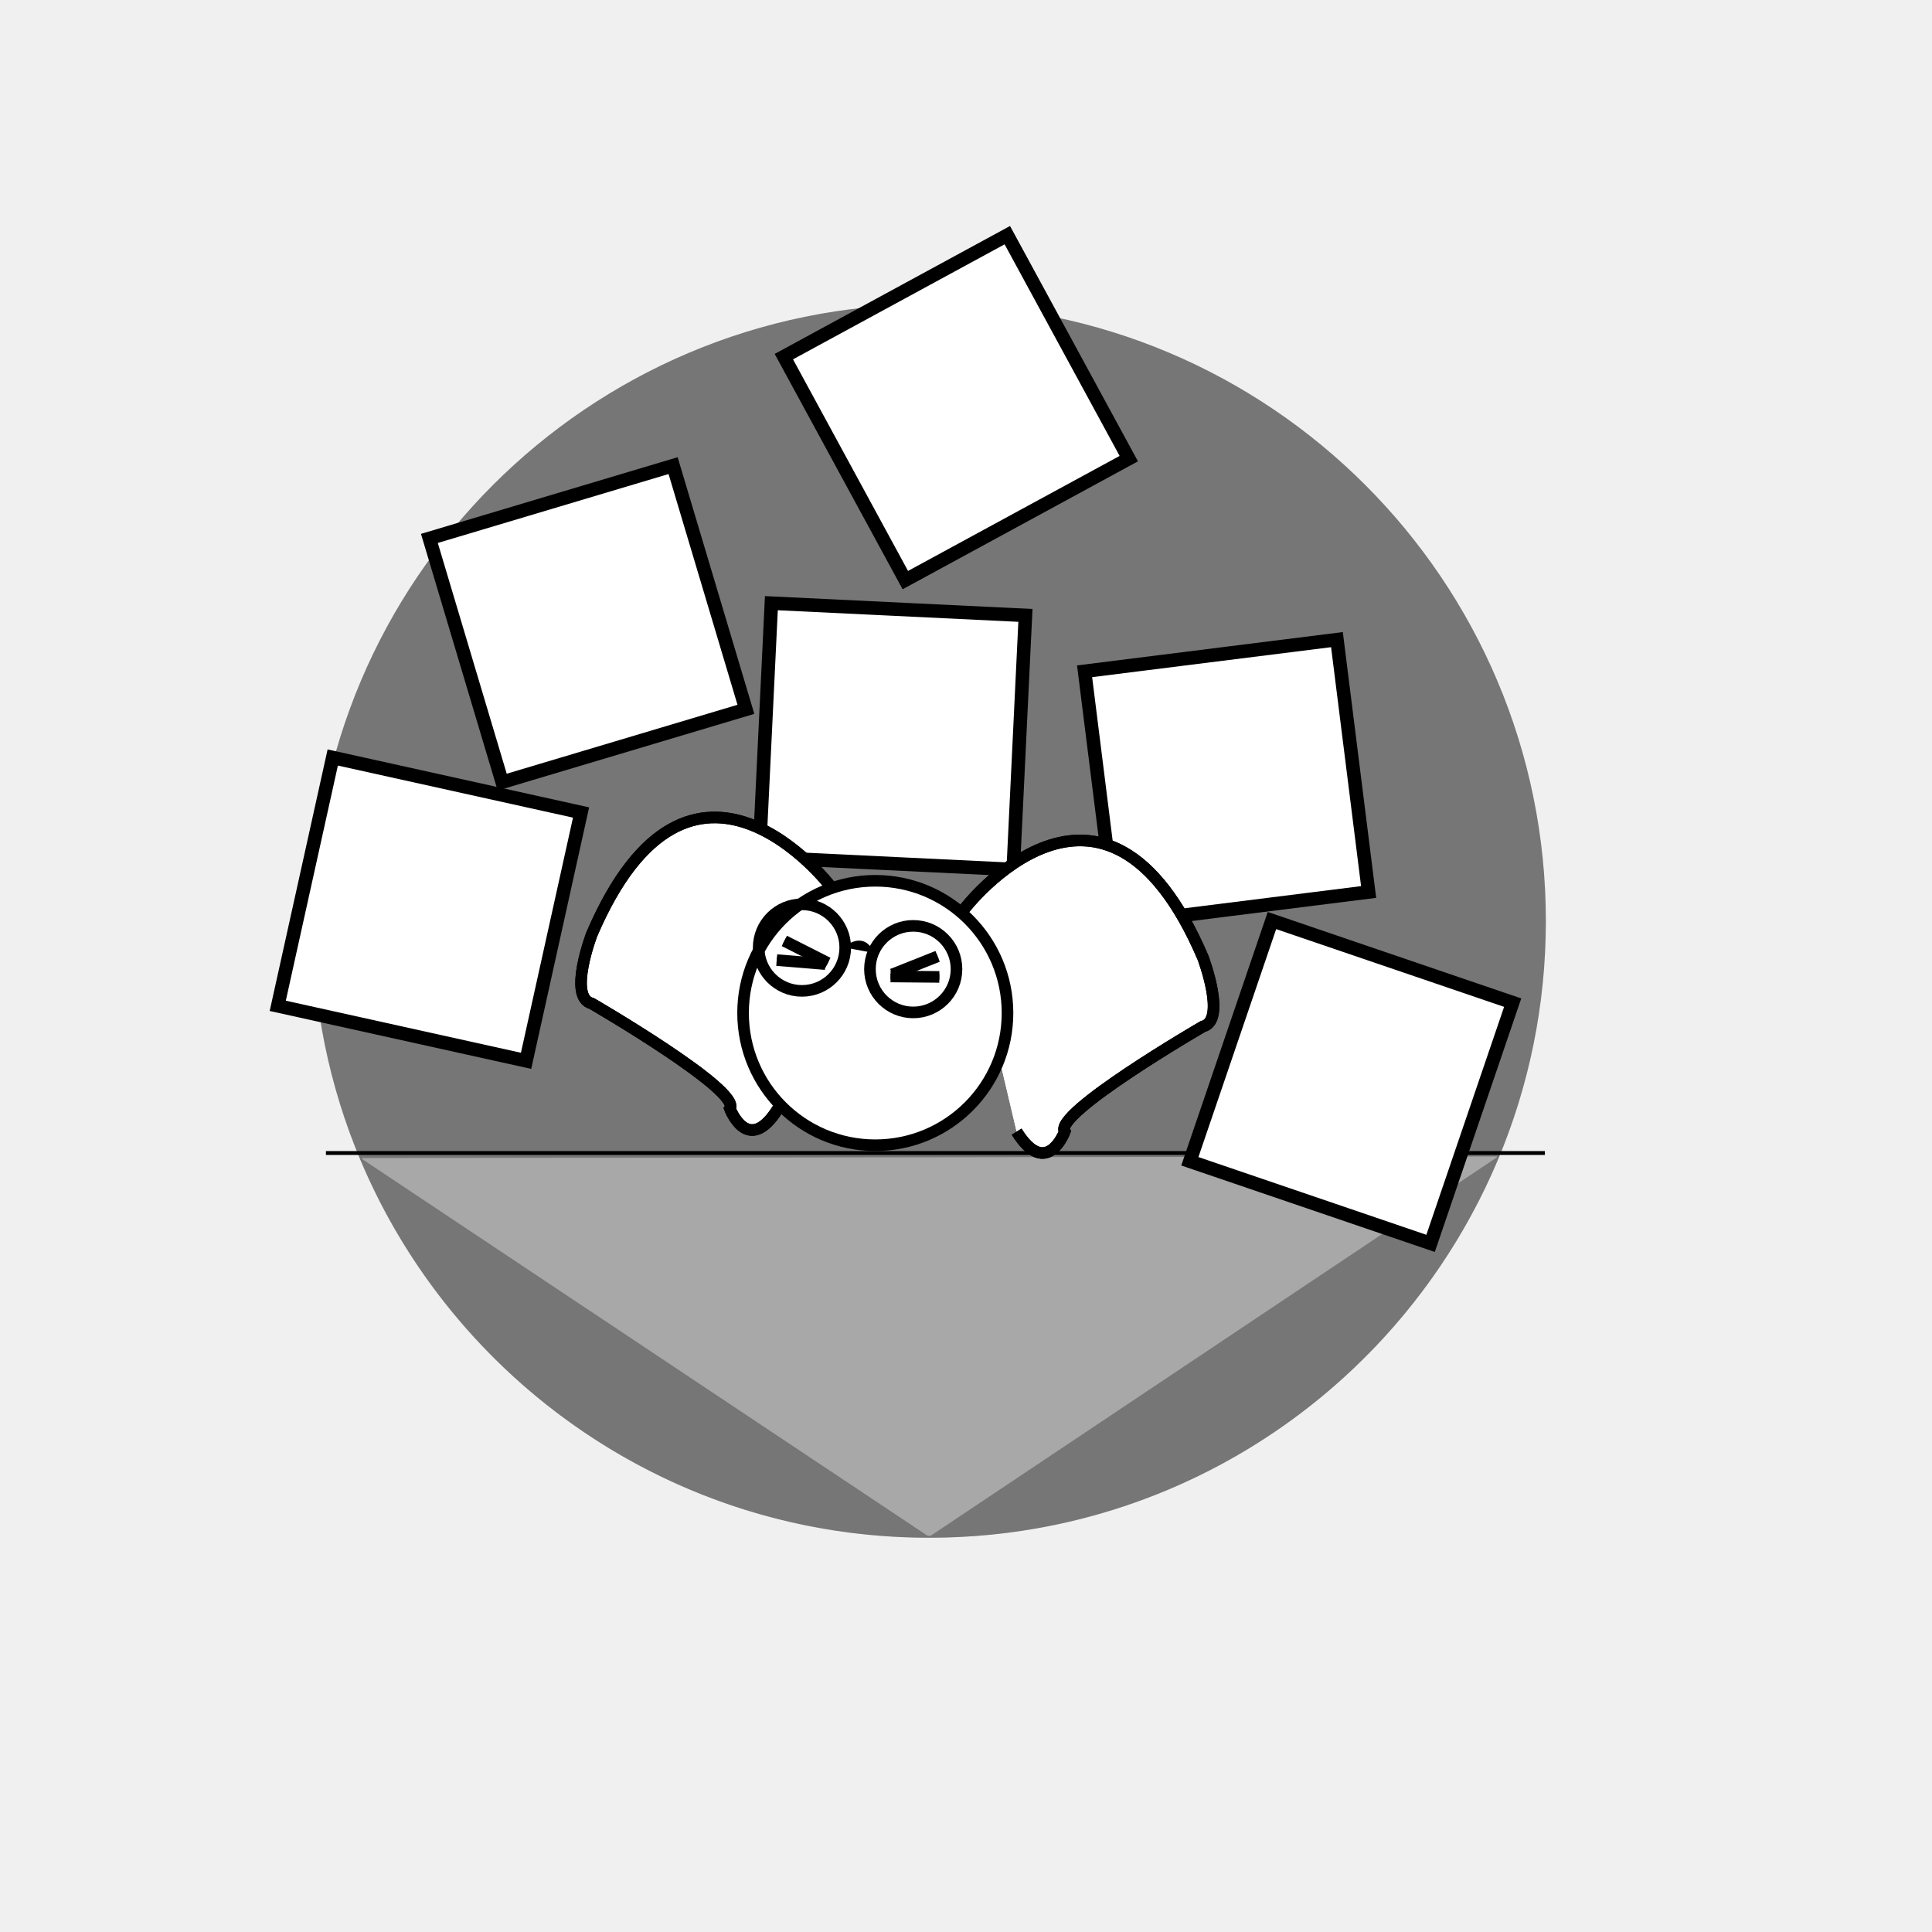
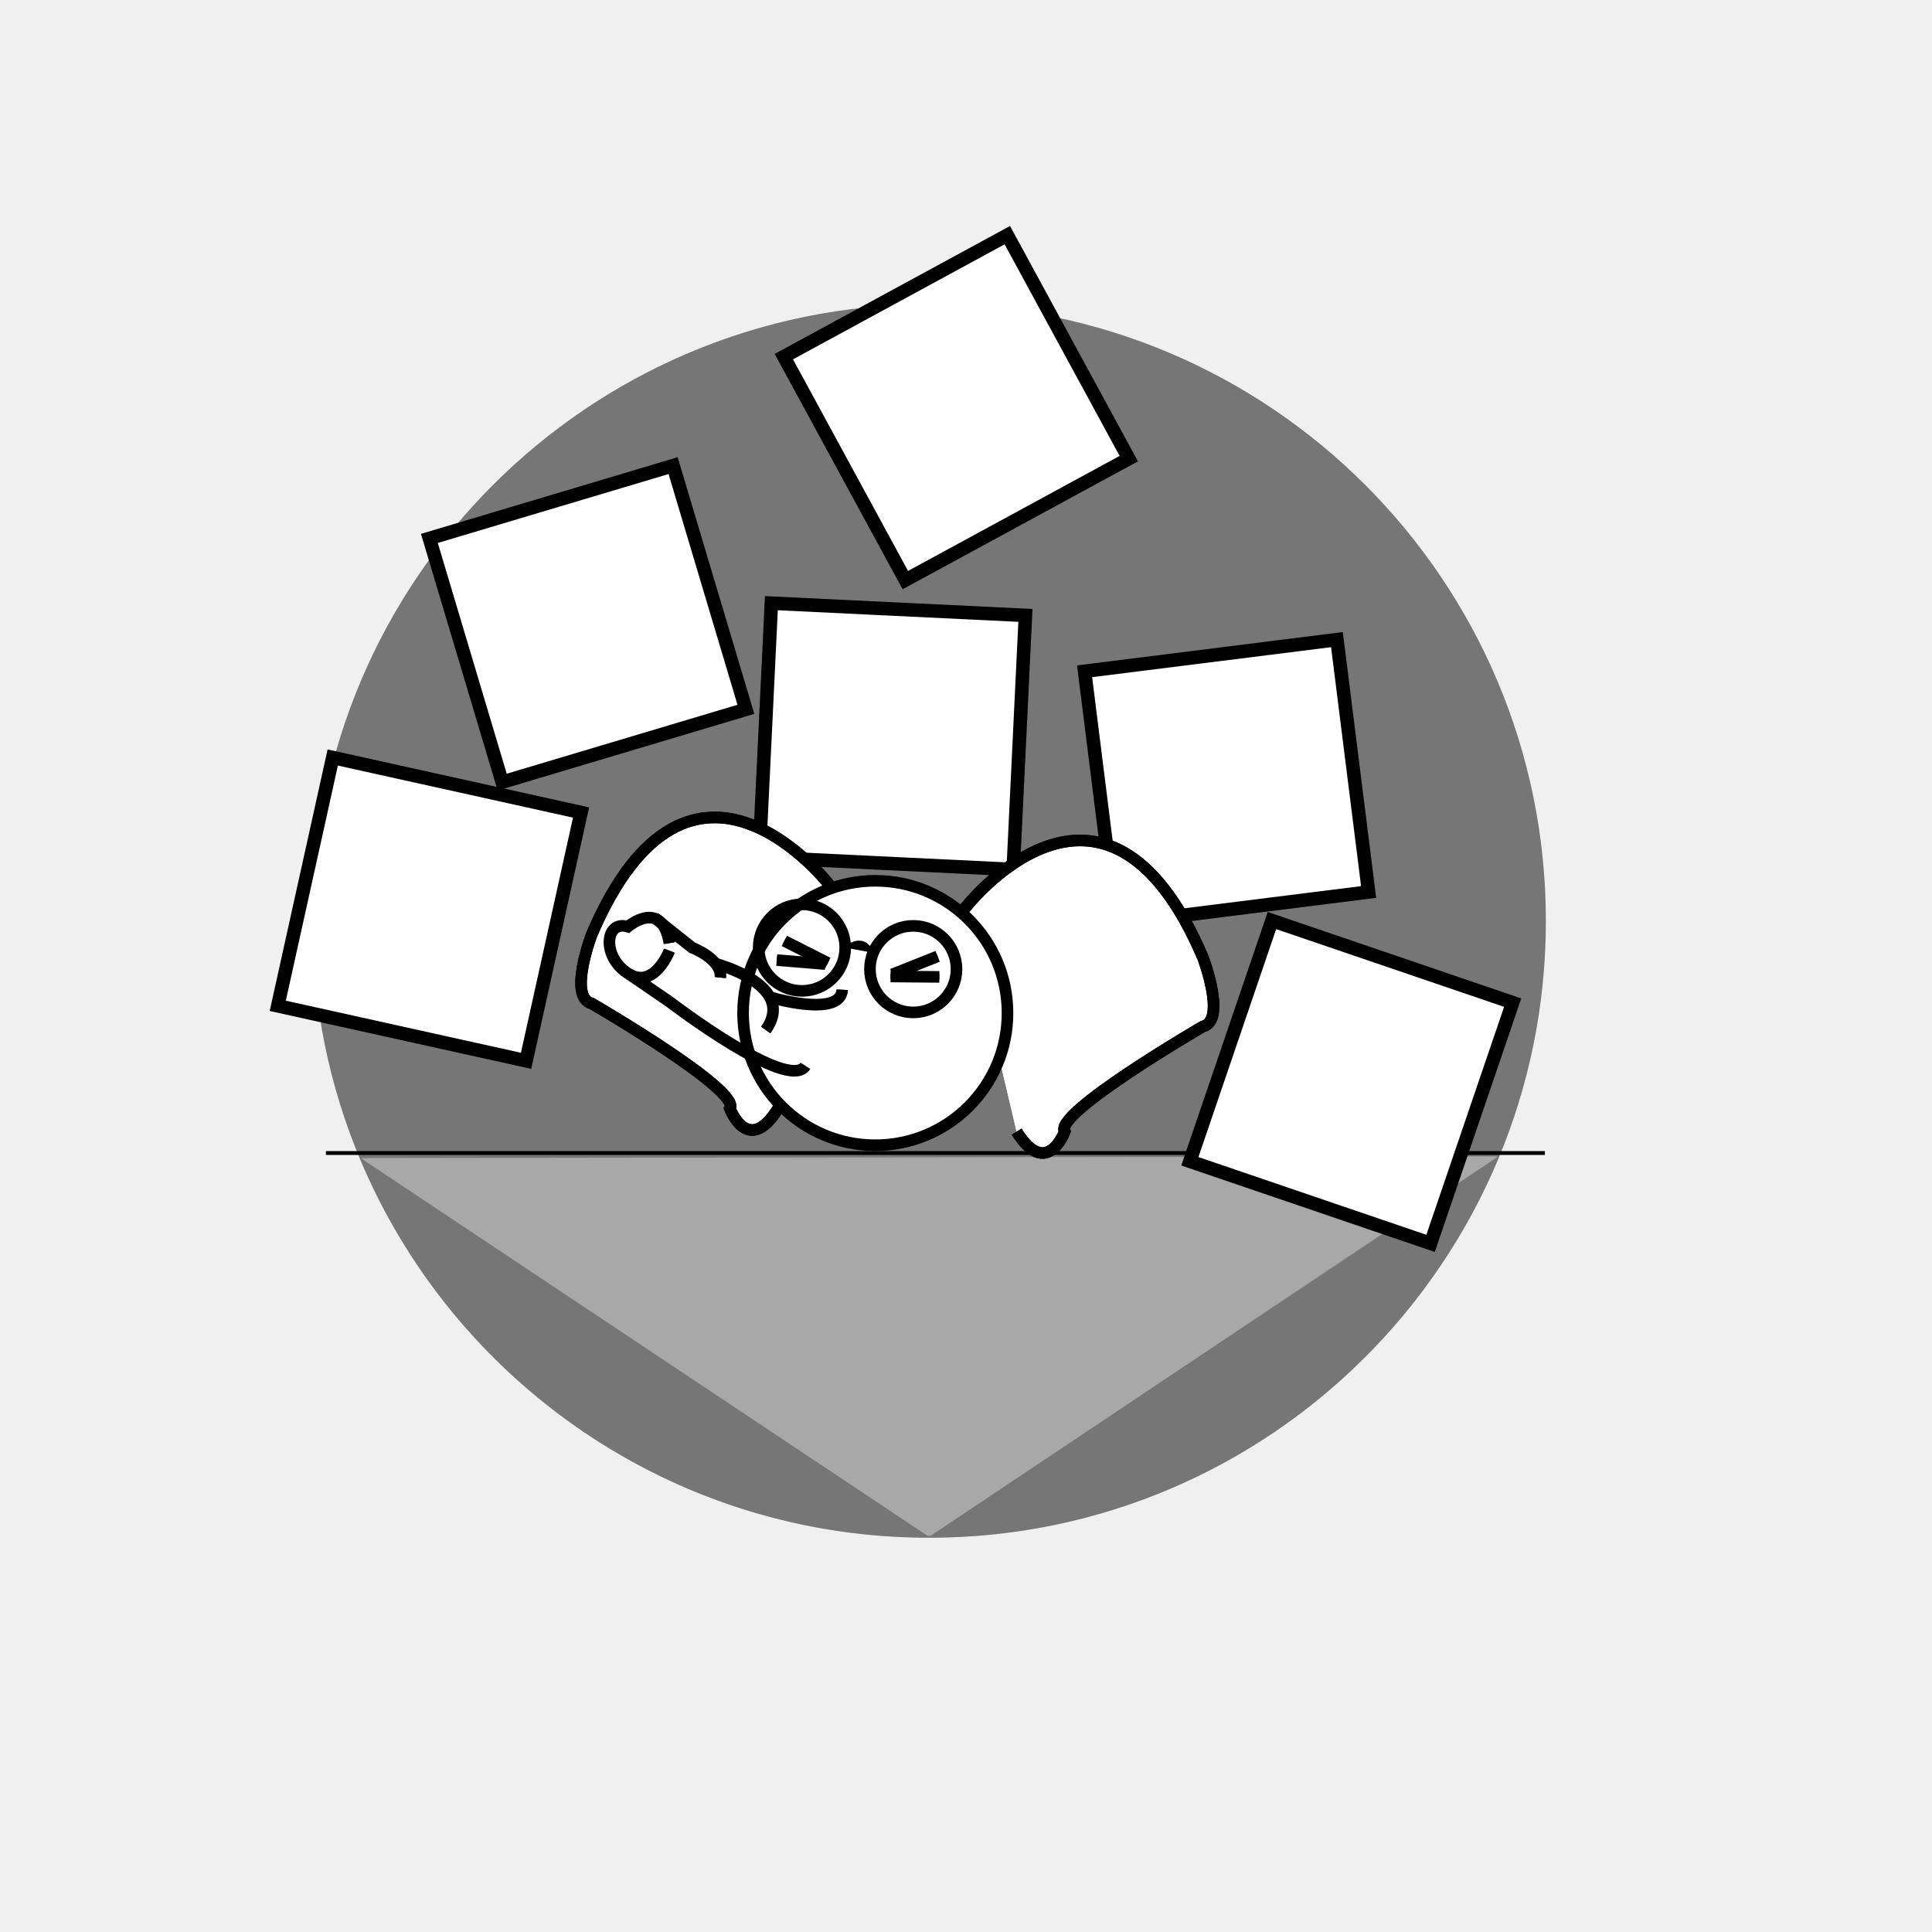
<svg xmlns="http://www.w3.org/2000/svg" version="1.1" id="Layer_2" x="0px" y="0px" viewBox="0 0 1000 1000" enable-background="new 0 0 1000 1000" xml:space="preserve">
  <g id="Layer_x5F_1" display="none">
    <path fill="#FFFFFF" stroke="#000000" stroke-width="4" stroke-miterlimit="10" d="M444.525,594.475c0,6.627-5.373,12-12,12   H331.102c-6.627,0-12-5.373-12-12V348.983c0-6.627,5.373-12,12-12h101.424c6.627,0,12,5.373,12,12L444.525,594.475L444.525,594.475   z" />
    <path fill="#FFFFFF" stroke="#000000" stroke-width="4" stroke-miterlimit="10" d="M656.459,594.475c0,6.627-5.373,12-12,12   H543.034c-6.627,0-12-5.373-12-12V348.983c0-6.627,5.373-12,12-12h101.425c6.627,0,12,5.373,12,12V594.475z" />
    <path fill="#FFFFFF" stroke="#000000" stroke-width="4" stroke-miterlimit="10" d="M569.949,515.729c0,6.627-5.373,12-12,12   H456.525c-6.627,0-12-5.373-12-12V270.237c0-6.627,5.373-12,12-12h101.424c6.627,0,12,5.373,12,12V515.729z" />
    <path display="inline" fill="#FFFFFF" stroke="#000000" stroke-width="5" stroke-miterlimit="10" d="M723.729,521.118   c0,13.259-10.744,24-24,24H300.271c-13.255,0-24-10.741-24-24V318.272c0-13.254,10.745-24,24-24h399.457c13.256,0,24,10.746,24,24   L723.729,521.118L723.729,521.118z" />
    <path display="inline" fill="#FFFFFF" stroke="#000000" stroke-width="3" stroke-miterlimit="10" d="M686.171,483.661   c0,13.259-10.744,24-24,24H333.898c-13.255,0-24-10.741-24-24V350.308c0-13.254,10.745-24,24-24h328.272c13.256,0,24,10.746,24,24   V483.661z" />
    <path id="vecmap" fill="none" stroke="#000000" stroke-width="9" stroke-miterlimit="10" d="M348.052,427.712   c0,31.853,20.468,57.628,45.763,57.628" />
    <path id="vecmap_1_" display="inline" fill="none" stroke="#000000" stroke-width="4" stroke-miterlimit="10" d="M584.477,549.118   c0,44.97,39.42,81.355,88.135,81.355" />
    <path id="vecmap_2_" display="inline" fill="none" stroke="#000000" stroke-width="4" stroke-miterlimit="10" d="M412.609,545.118   c0,44.97-39.42,81.355-88.135,81.355" />
    <g display="inline">
      <line id="vecmap_3_" fill="none" stroke="#000000" stroke-width="3" stroke-miterlimit="10" x1="317.407" y1="356.645" x2="678.425" y2="356.645" />
    </g>
    <g display="inline">
      <line id="vecmap_4_" fill="none" stroke="#000000" stroke-width="3" stroke-miterlimit="10" x1="368.543" y1="365.119" x2="368.543" y2="497.322" />
    </g>
    <g display="inline">
      <line id="vecmap_5_" fill="none" stroke="#000000" stroke-width="3" stroke-miterlimit="10" x1="637.713" y1="365.119" x2="637.713" y2="497.322" />
    </g>
    <g display="inline">
      <rect id="vecmaprec" x="317.407" y="385.323" fill="#FFFFFF" stroke="#000000" stroke-width="3" stroke-miterlimit="10" width="355.205" height="80" />
    </g>
    <g display="inline">
      <line fill="none" stroke="#000000" stroke-width="3" stroke-miterlimit="10" x1="317.407" y1="465.323" x2="672.611" y2="465.323" />
    </g>
  </g>
  <text transform="matrix(1 0 0 1 461.9832 703.8977)" display="none" enable-background="new    " font-family="'MyriadPro-Regular'" font-size="72">3X</text>
  <path display="none" fill="#E4E4EF" stroke="#000000" stroke-width="2" stroke-miterlimit="10" d="M383.59,609.331  c0,0,41.716-44.212,15.288,15.766" />
  <g id="Layer_2_1_">
</g>
  <path display="none" fill="#FFFFFF" stroke="#000000" stroke-miterlimit="10" d="M402.192,453.01c0,0,24.069-39.32,57.084,0  C459.277,453.01,431.339,431.426,402.192,453.01z" />
  <path opacity="0.3" stroke="#000000" stroke-miterlimit="10" d="M480.914,795.437c-132.544,0-246.19-80.907-294.245-196.03" />
  <path opacity="0.3" stroke="#000000" stroke-miterlimit="10" d="M775.5,598.582C727.645,714.14,613.771,795.437,480.914,795.437" />
  <path opacity="0.3" stroke="#000000" stroke-miterlimit="10" d="M186.669,599.406c-15.765-37.762-24.472-79.207-24.472-122.687  c0-176.022,142.693-318.715,318.717-318.715c176.021,0,318.714,142.693,318.714,318.715c0,43.162-8.581,84.32-24.128,121.862" />
  <circle opacity="0.3" stroke="#000000" stroke-miterlimit="10" cx="480.914" cy="476.721" r="318.716" />
  <rect x="434.067" y="423.196" display="none" fill="#FFFFFF" stroke="#000000" stroke-width="3" stroke-miterlimit="10" width="23.706" height="96.688" />
  <rect x="487.944" y="426.258" display="none" fill="#FFFFFF" stroke="#000000" stroke-width="3" stroke-miterlimit="10" width="23.706" height="96.688" />
  <path display="none" fill="#FFFFFF" stroke="#000000" stroke-width="3" stroke-miterlimit="10" d="M366.166,571.086  c0,0,91.638-149.705,217.337,0C583.503,571.086,477.138,488.908,366.166,571.086z" />
  <path fill="#FFFFFF" stroke="#000000" stroke-miterlimit="10" d="M607.556,413.29" />
  <g display="none">
    <path display="inline" fill="#FFFFFF" stroke="#000000" stroke-width="3" stroke-miterlimit="10" d="M366.166,372.73   c0,0,91.638,149.704,217.337,0C583.503,372.73,477.138,454.907,366.166,372.73z" />
  </g>
  <g display="none">
    <rect x="383.333" y="392.668" display="inline" fill="#FFFFFF" stroke="#000000" stroke-width="4" stroke-miterlimit="10" width="54.666" height="54.666" />
    <rect x="509.333" y="392.668" display="inline" fill="#FFFFFF" stroke="#000000" stroke-width="4" stroke-miterlimit="10" width="54.666" height="54.666" />
  </g>
  <path display="none" fill="none" stroke="#000000" stroke-miterlimit="10" d="M441.333,487.664c0,0-9.666,0.335-14-5.333  c0,0-9,1-12.333-4" />
  <path stroke="#000000" stroke-miterlimit="10" d="M278.348,551.485" />
  <path fill="#FFFFFF" stroke="#000000" stroke-miterlimit="10" d="M372.923,498.693" />
  <g>
    <path fill="#FFFFFF" stroke="#000000" stroke-miterlimit="10" d="M428.999,472.001c0,0-2.553,6.702-7.035,4.181   c-0.099-0.056-0.198-0.116-0.298-0.181c-4.667-3-4-9.469,0-8.234c0,0,6-5.099,7.333,2.901" />
    <path fill="#FFFFFF" stroke="#000000" stroke-miterlimit="10" d="M426.333,466.165l6.667,5.292c0,0,5.333,2.04,5,5.292" />
    <path fill="#FFFFFF" stroke="#000000" stroke-miterlimit="10" d="M421.964,476.181l7.035,4.819c0,0,20.937,16.031,24,11.334" />
    <path fill="#FFFFFF" stroke="#000000" stroke-miterlimit="10" d="M437.014,474.259c0,0,7.418,1.893,9.656,5.868   c0.907,1.611,0.963,3.564-0.671,5.872" />
    <path fill="#FFFFFF" stroke="#000000" stroke-miterlimit="10" d="M446.502,480.143c0,0,12.723,3.835,12.994-1.247" />
  </g>
  <line fill="none" stroke="#000000" stroke-width="2" stroke-miterlimit="10" x1="799.628" y1="596.801" x2="168.699" y2="596.801" />
  <rect x="238.339" y="257.114" transform="matrix(-0.9582 0.2862 -0.2862 -0.9582 688.0383 545.3075)" fill="#FFFFFF" stroke="#000000" stroke-width="7" stroke-miterlimit="10" width="131.651" height="131.651" />
  <rect x="156.429" y="404.732" transform="matrix(-0.9763 -0.2162 0.2162 -0.9763 337.5119 978.0389)" fill="#FFFFFF" stroke="#000000" stroke-width="7" stroke-miterlimit="10" width="131.65" height="131.652" />
  <polygon fill="#FFFFFF" stroke="#000000" stroke-width="7" stroke-miterlimit="10" points="399.263,312.198 530.76,318.528   524.432,450.028 392.93,443.698 " />
  <rect x="429.178" y="145.175" transform="matrix(-0.8786 0.4776 -0.4776 -0.8786 1030.673 159.961)" fill="#FFFFFF" stroke="#000000" stroke-width="7" stroke-miterlimit="10" width="131.649" height="131.653" />
  <polygon fill="#FFFFFF" stroke="#000000" stroke-width="7" stroke-miterlimit="10" points="561.38,347.457 692.004,331.067   708.398,461.695 577.768,478.085 " />
  <polygon fill="#FFFFFF" stroke="#000000" stroke-width="7" stroke-miterlimit="10" points="658.358,476.469 782.958,518.962   740.469,643.573 615.862,601.074 " />
  <g>
    <g>
      <circle fill="#FFFFFF" cx="453.046" cy="524.33" r="68.437" />
      <path fill="#FFFFFF" d="M429.908,458.761c0,0-72.309-94.856-123.626,24.884c0,0-12.438,32.651,0,35.765    c0,0,77.751,45.097,71.53,54.429c0,0,9.331,24.879,24.884,0" />
      <path fill="#FFFFFF" d="M498.995,470.667c0,0,72.309-94.856,123.626,24.884c0,0,12.438,32.652,0,35.765    c0,0-77.751,45.097-71.53,54.429c0,0-9.331,24.879-24.884,0" />
-       <g display="none">
-         <polygon display="inline" fill="#FFFFFF" points="348.741,482.385 330.151,506.198 392.614,542.169 394.278,521.908    " />
-         <path display="inline" fill="#FFFFFF" d="M346.482,492.071c0,0-7.487,19.657-20.633,12.262c-0.29-0.163-0.58-0.341-0.874-0.53     c-13.688-8.798-11.731-27.772,0-24.15c0,0,17.596-14.954,21.507,8.509" />
-         <path display="inline" fill="#FFFFFF" d="M338.662,474.956l19.552,15.52c0,0,15.641,5.983,14.665,15.521" />
-         <path display="inline" fill="#FFFFFF" d="M325.849,504.332l20.633,14.135c0,0,61.407,47.018,70.39,33.241" />
-         <path display="inline" fill="#FFFFFF" d="M369.99,498.693c0,0,21.756,5.551,28.321,17.211c2.661,4.726,2.824,10.454-1.969,17.222     " />
-         <path display="inline" fill="#FFFFFF" d="M397.817,515.952c0,0,37.314,11.247,38.11-3.658" />
+       <g>
+         <polygon display="none" fill="#FFFFFF" points="348.741,482.385 330.151,506.198 392.614,542.169 394.278,521.908    " />
+         <path fill="#FFFFFF" d="M346.482,492.071c0,0-7.487,19.657-20.633,12.262c-0.29-0.163-0.58-0.341-0.874-0.53     c-13.688-8.798-11.731-27.772,0-24.15c0,0,17.596-14.954,21.507,8.509" />
+         <path fill="#FFFFFF" d="M338.662,474.956l19.552,15.52c0,0,15.641,5.983,14.665,15.521" />
+         <path fill="#FFFFFF" d="M325.849,504.332l20.633,14.135c0,0,61.407,47.018,70.39,33.241" />
+         <path fill="#FFFFFF" d="M369.99,498.693c0,0,21.756,5.551,28.321,17.211c2.661,4.726,2.824,10.454-1.969,17.222" />
+         <path fill="#FFFFFF" d="M397.817,515.952c0,0,37.314,11.247,38.11-3.658" />
      </g>
      <line fill="#FFFFFF" x1="461.844" y1="504.332" x2="485.307" y2="495.004" />
      <line fill="#FFFFFF" x1="460.95" y1="505.423" x2="486.201" y2="505.644" />
      <circle fill="#FFFFFF" cx="472.682" cy="501.625" r="22.401" />
      <circle fill="#FFFFFF" cx="415.086" cy="490.475" r="22.401" />
      <line fill="#FFFFFF" x1="427.209" y1="499.01" x2="402.043" y2="496.946" />
      <line fill="#FFFFFF" x1="428.494" y1="498.429" x2="405.97" y2="487.015" />
    </g>
    <g>
      <circle fill="#FFFFFF" stroke="#000000" stroke-width="5" stroke-miterlimit="10" cx="453.046" cy="524.33" r="68.437" />
      <path fill="#FFFFFF" stroke="#000000" stroke-width="6" stroke-miterlimit="10" d="M429.908,458.761    c0,0-72.309-94.856-123.626,24.884c0,0-12.438,32.651,0,35.765c0,0,77.751,45.097,71.53,54.429c0,0,9.331,24.879,24.884,0" />
      <path fill="#FFFFFF" stroke="#000000" stroke-width="6" stroke-miterlimit="10" d="M498.995,470.667    c0,0,72.309-94.856,123.626,24.884c0,0,12.438,32.652,0,35.765c0,0-77.751,45.097-71.53,54.429c0,0-9.331,24.879-24.884,0" />
-       <g display="none">
-         <polygon display="inline" fill="#FFFFFF" points="348.741,482.385 330.151,506.198 392.614,542.169 394.278,521.908    " />
-         <path display="inline" fill="#FFFFFF" stroke="#000000" stroke-width="5" stroke-miterlimit="10" d="M346.482,492.071     c0,0-7.487,19.657-20.633,12.262c-0.29-0.163-0.58-0.341-0.874-0.53c-13.688-8.798-11.731-27.772,0-24.15     c0,0,17.596-14.954,21.507,8.509" />
-         <path display="inline" fill="#FFFFFF" stroke="#000000" stroke-width="5" stroke-miterlimit="10" d="M338.662,474.956     l19.552,15.52c0,0,15.641,5.983,14.665,15.521" />
-         <path display="inline" fill="#FFFFFF" stroke="#000000" stroke-width="5" stroke-miterlimit="10" d="M325.849,504.332     l20.633,14.135c0,0,61.407,47.018,70.39,33.241" />
-         <path display="inline" fill="#FFFFFF" stroke="#000000" stroke-width="5" stroke-miterlimit="10" d="M369.99,498.693     c0,0,21.756,5.551,28.321,17.211c2.661,4.726,2.824,10.454-1.969,17.222" />
-         <path display="inline" fill="#FFFFFF" stroke="#000000" stroke-width="5" stroke-miterlimit="10" d="M397.817,515.952     c0,0,37.314,11.247,38.11-3.658" />
+       <g>
+         <polygon display="none" fill="#FFFFFF" points="348.741,482.385 330.151,506.198 392.614,542.169 394.278,521.908    " />
+         <path fill="#FFFFFF" stroke="#000000" stroke-width="5" stroke-miterlimit="10" d="M346.482,492.071     c0,0-7.487,19.657-20.633,12.262c-0.29-0.163-0.58-0.341-0.874-0.53c-13.688-8.798-11.731-27.772,0-24.15     c0,0,17.596-14.954,21.507,8.509" />
+         <path fill="#FFFFFF" stroke="#000000" stroke-width="5" stroke-miterlimit="10" d="M338.662,474.956l19.552,15.52     c0,0,15.641,5.983,14.665,15.521" />
+         <path fill="#FFFFFF" stroke="#000000" stroke-width="5" stroke-miterlimit="10" d="M325.849,504.332l20.633,14.135     c0,0,61.407,47.018,70.39,33.241" />
+         <path fill="#FFFFFF" stroke="#000000" stroke-width="5" stroke-miterlimit="10" d="M369.99,498.693     c0,0,21.756,5.551,28.321,17.211c2.661,4.726,2.824,10.454-1.969,17.222" />
+         <path fill="#FFFFFF" stroke="#000000" stroke-width="5" stroke-miterlimit="10" d="M397.817,515.952     c0,0,37.314,11.247,38.11-3.658" />
      </g>
      <line fill="none" stroke="#000000" stroke-width="3" stroke-miterlimit="10" x1="461.844" y1="504.332" x2="485.307" y2="495.004" />
      <line fill="none" stroke="#000000" stroke-width="3" stroke-miterlimit="10" x1="460.95" y1="505.423" x2="486.201" y2="505.644" />
      <circle fill="none" stroke="#000000" stroke-width="4" stroke-miterlimit="10" cx="472.682" cy="501.625" r="22.401" />
      <circle fill="none" stroke="#000000" stroke-width="4" stroke-miterlimit="10" cx="415.086" cy="490.475" r="22.401" />
      <line fill="none" stroke="#000000" stroke-width="3" stroke-miterlimit="10" x1="427.209" y1="499.01" x2="402.043" y2="496.946" />
      <line fill="none" stroke="#000000" stroke-width="3" stroke-miterlimit="10" x1="428.494" y1="498.429" x2="405.97" y2="487.015" />
    </g>
    <g>
      <circle fill="none" stroke="#000000" stroke-width="6" stroke-miterlimit="10" cx="453.046" cy="524.33" r="68.437" />
      <path fill="none" stroke="#000000" stroke-width="6" stroke-miterlimit="10" d="M429.908,458.761    c0,0-72.309-94.856-123.626,24.884c0,0-12.438,32.651,0,35.765c0,0,77.751,45.097,71.53,54.429c0,0,9.331,24.879,24.884,0" />
      <path fill="none" stroke="#000000" stroke-width="6" stroke-miterlimit="10" d="M498.995,470.667    c0,0,72.309-94.856,123.626,24.884c0,0,12.438,32.652,0,35.765c0,0-77.751,45.097-71.53,54.429c0,0-9.331,24.879-24.884,0" />
-       <g display="none">
-         <polygon display="inline" fill="none" stroke="#000000" stroke-width="6" stroke-miterlimit="10" points="348.741,482.385      330.151,506.198 392.614,542.169 394.278,521.908    " />
-         <path display="inline" fill="none" stroke="#000000" stroke-width="6" stroke-miterlimit="10" d="M346.482,492.071     c0,0-7.487,19.657-20.633,12.262c-0.29-0.163-0.58-0.341-0.874-0.53c-13.688-8.798-11.731-27.772,0-24.15     c0,0,17.596-14.954,21.507,8.509" />
-         <path display="inline" fill="none" stroke="#000000" stroke-width="6" stroke-miterlimit="10" d="M338.662,474.956l19.552,15.52     c0,0,15.641,5.983,14.665,15.521" />
-         <path display="inline" fill="none" stroke="#000000" stroke-width="6" stroke-miterlimit="10" d="M325.849,504.332l20.633,14.135     c0,0,61.407,47.018,70.39,33.241" />
-         <path display="inline" fill="none" stroke="#000000" stroke-width="6" stroke-miterlimit="10" d="M369.99,498.693     c0,0,21.756,5.551,28.321,17.211c2.661,4.726,2.824,10.454-1.969,17.222" />
-         <path display="inline" fill="none" stroke="#000000" stroke-width="6" stroke-miterlimit="10" d="M397.817,515.952     c0,0,37.314,11.247,38.11-3.658" />
+       <g>
+         <polygon display="none" fill="none" stroke="#000000" stroke-width="6" stroke-miterlimit="10" points="348.741,482.385      330.151,506.198 392.614,542.169 394.278,521.908    " />
+         <path fill="none" stroke="#000000" stroke-width="6" stroke-miterlimit="10" d="M346.482,492.071c0,0-7.487,19.657-20.633,12.262     c-0.29-0.163-0.58-0.341-0.874-0.53c-13.688-8.798-11.731-27.772,0-24.15c0,0,17.596-14.954,21.507,8.509" />
+         <path fill="none" stroke="#000000" stroke-width="6" stroke-miterlimit="10" d="M338.662,474.956l19.552,15.52     c0,0,15.641,5.983,14.665,15.521" />
+         <path fill="none" stroke="#000000" stroke-width="6" stroke-miterlimit="10" d="M325.849,504.332l20.633,14.135     c0,0,61.407,47.018,70.39,33.241" />
+         <path fill="none" stroke="#000000" stroke-width="6" stroke-miterlimit="10" d="M369.99,498.693c0,0,21.756,5.551,28.321,17.211     c2.661,4.726,2.824,10.454-1.969,17.222" />
+         <path fill="none" stroke="#000000" stroke-width="6" stroke-miterlimit="10" d="M397.817,515.952c0,0,37.314,11.247,38.11-3.658" />
      </g>
      <line fill="none" stroke="#000000" stroke-width="6" stroke-miterlimit="10" x1="461.844" y1="504.332" x2="485.307" y2="495.004" />
      <line fill="none" stroke="#000000" stroke-width="6" stroke-miterlimit="10" x1="460.95" y1="505.423" x2="486.201" y2="505.644" />
      <circle fill="none" stroke="#000000" stroke-width="6" stroke-miterlimit="10" cx="472.682" cy="501.625" r="22.401" />
      <circle fill="none" stroke="#000000" stroke-width="6" stroke-miterlimit="10" cx="415.086" cy="490.475" r="22.401" />
      <line fill="none" stroke="#000000" stroke-width="6" stroke-miterlimit="10" x1="427.209" y1="499.01" x2="402.043" y2="496.946" />
      <line fill="none" stroke="#000000" stroke-width="6" stroke-miterlimit="10" x1="428.494" y1="498.429" x2="405.97" y2="487.015" />
    </g>
  </g>
  <path stroke="#000000" stroke-miterlimit="10" d="M437.487,490.475c0,0,9.202-8.582,14.44,2.722" />
</svg>
